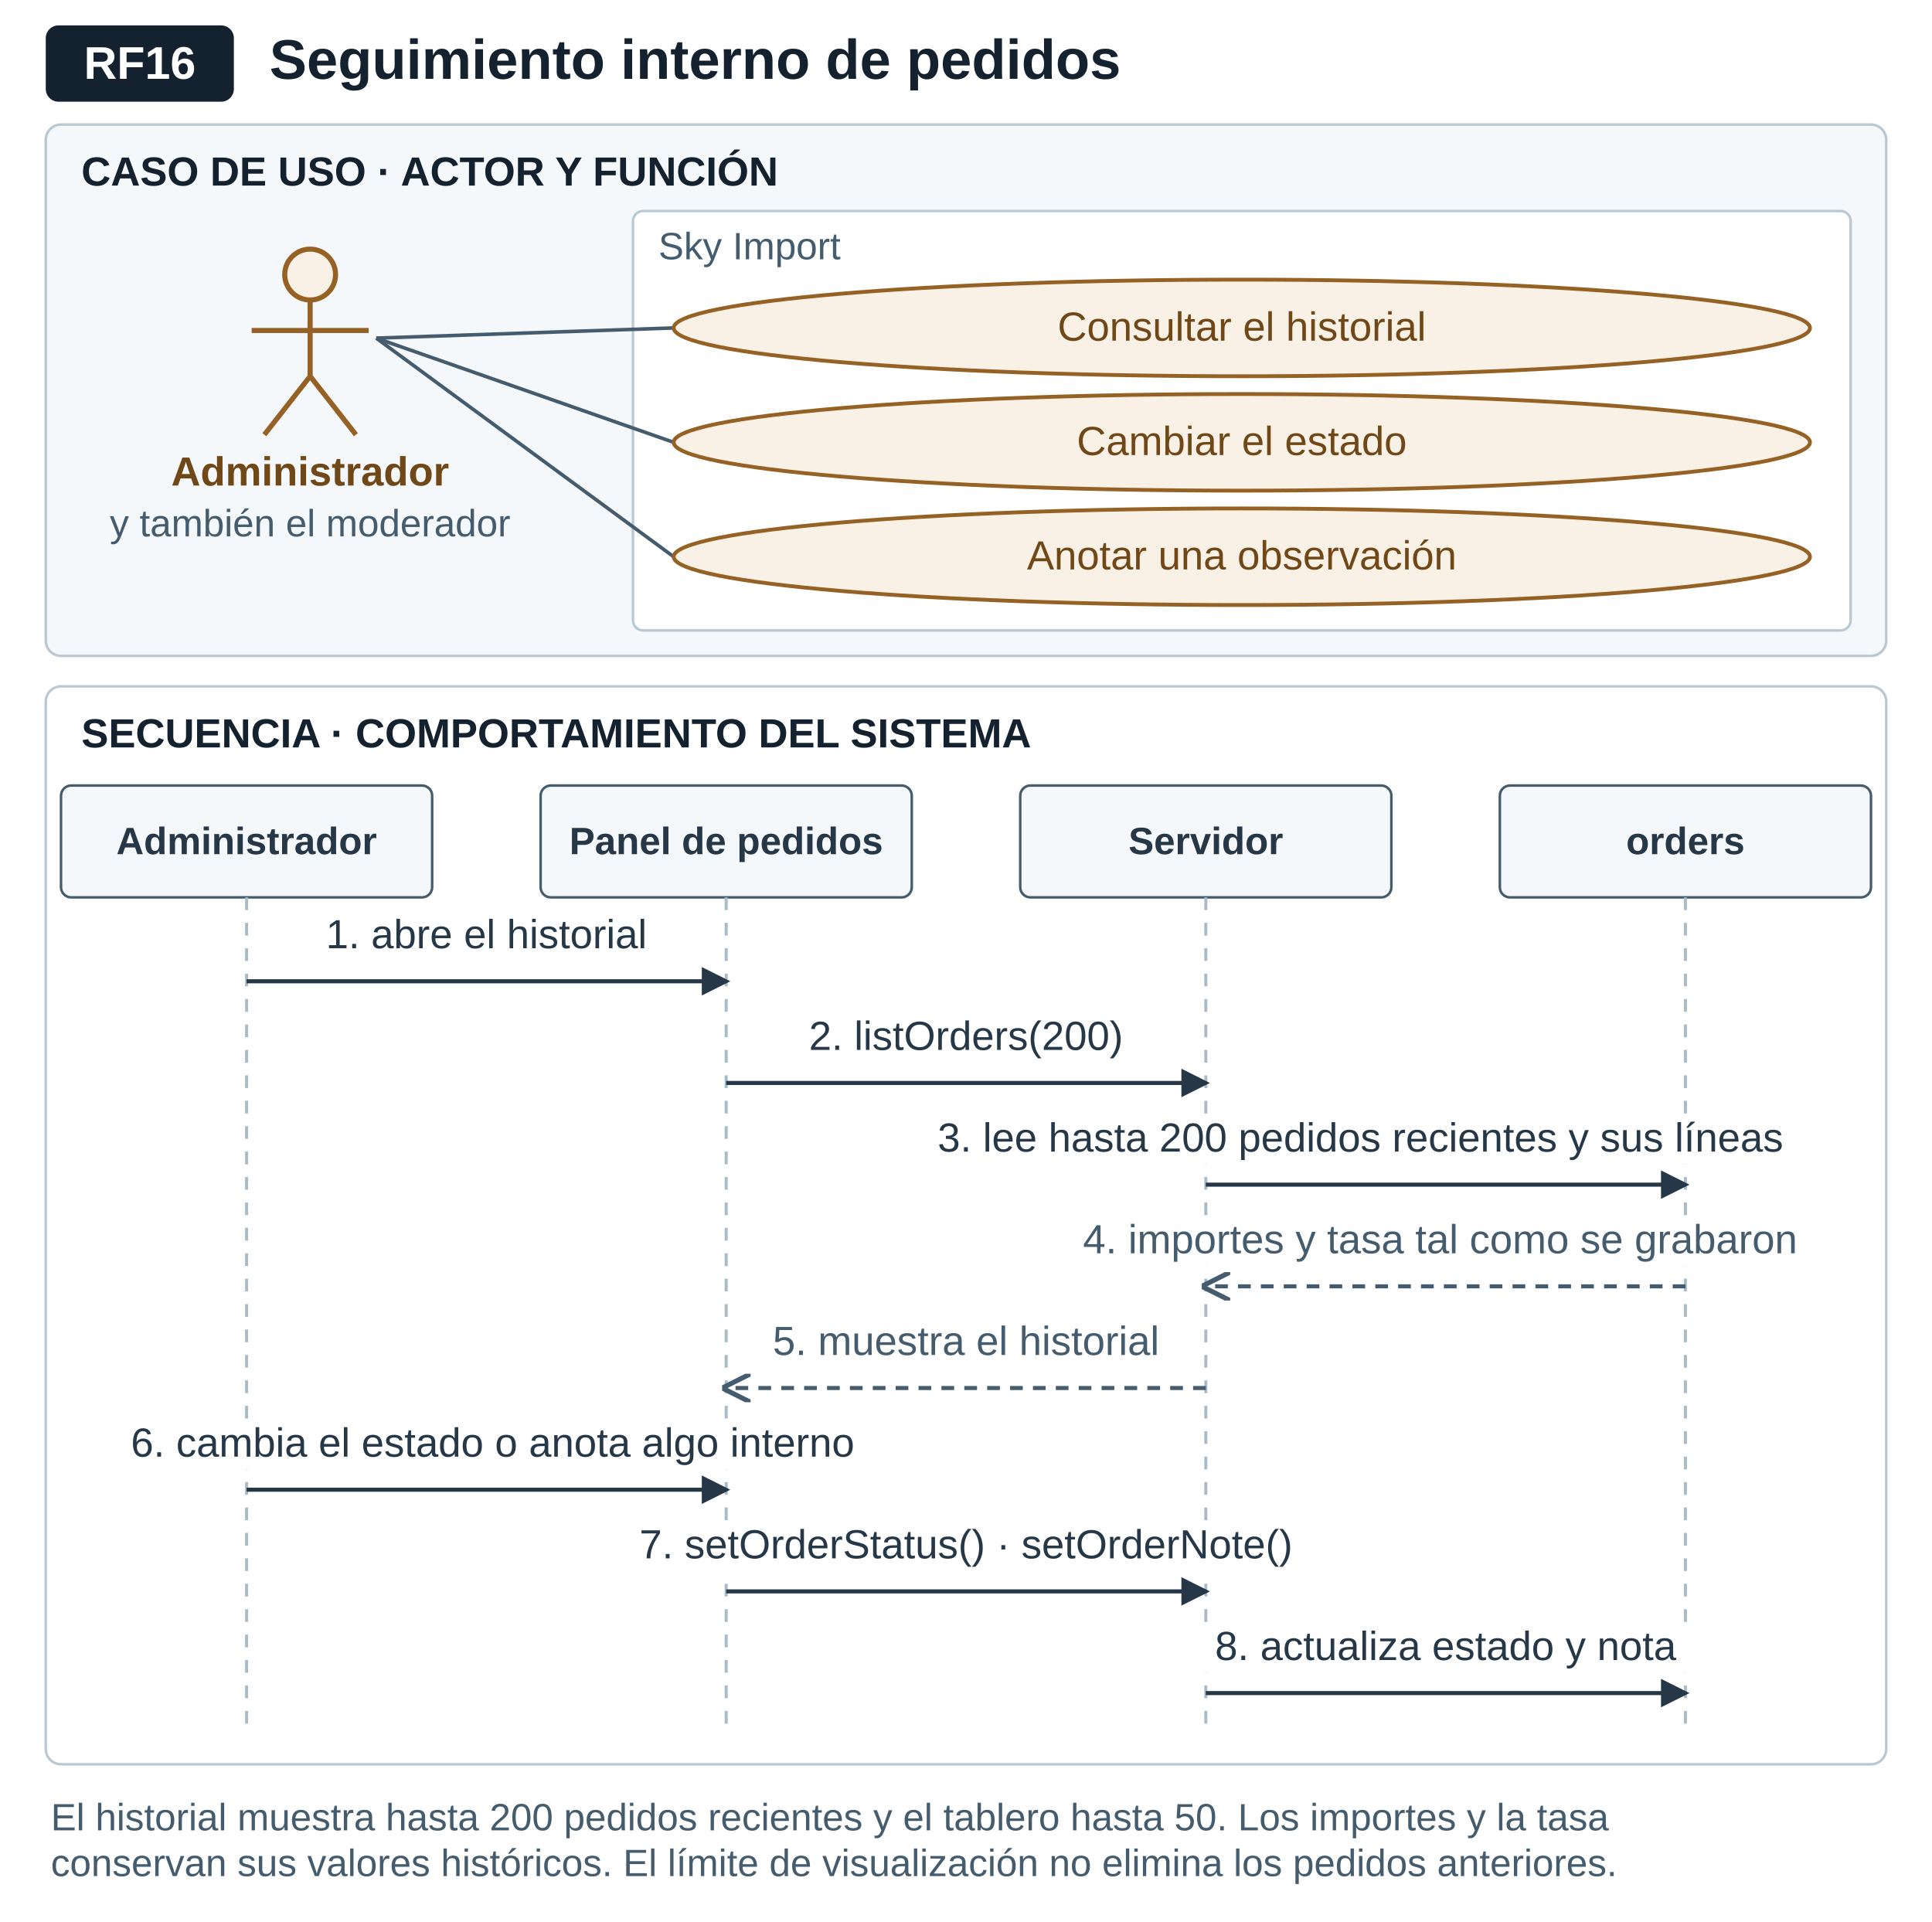
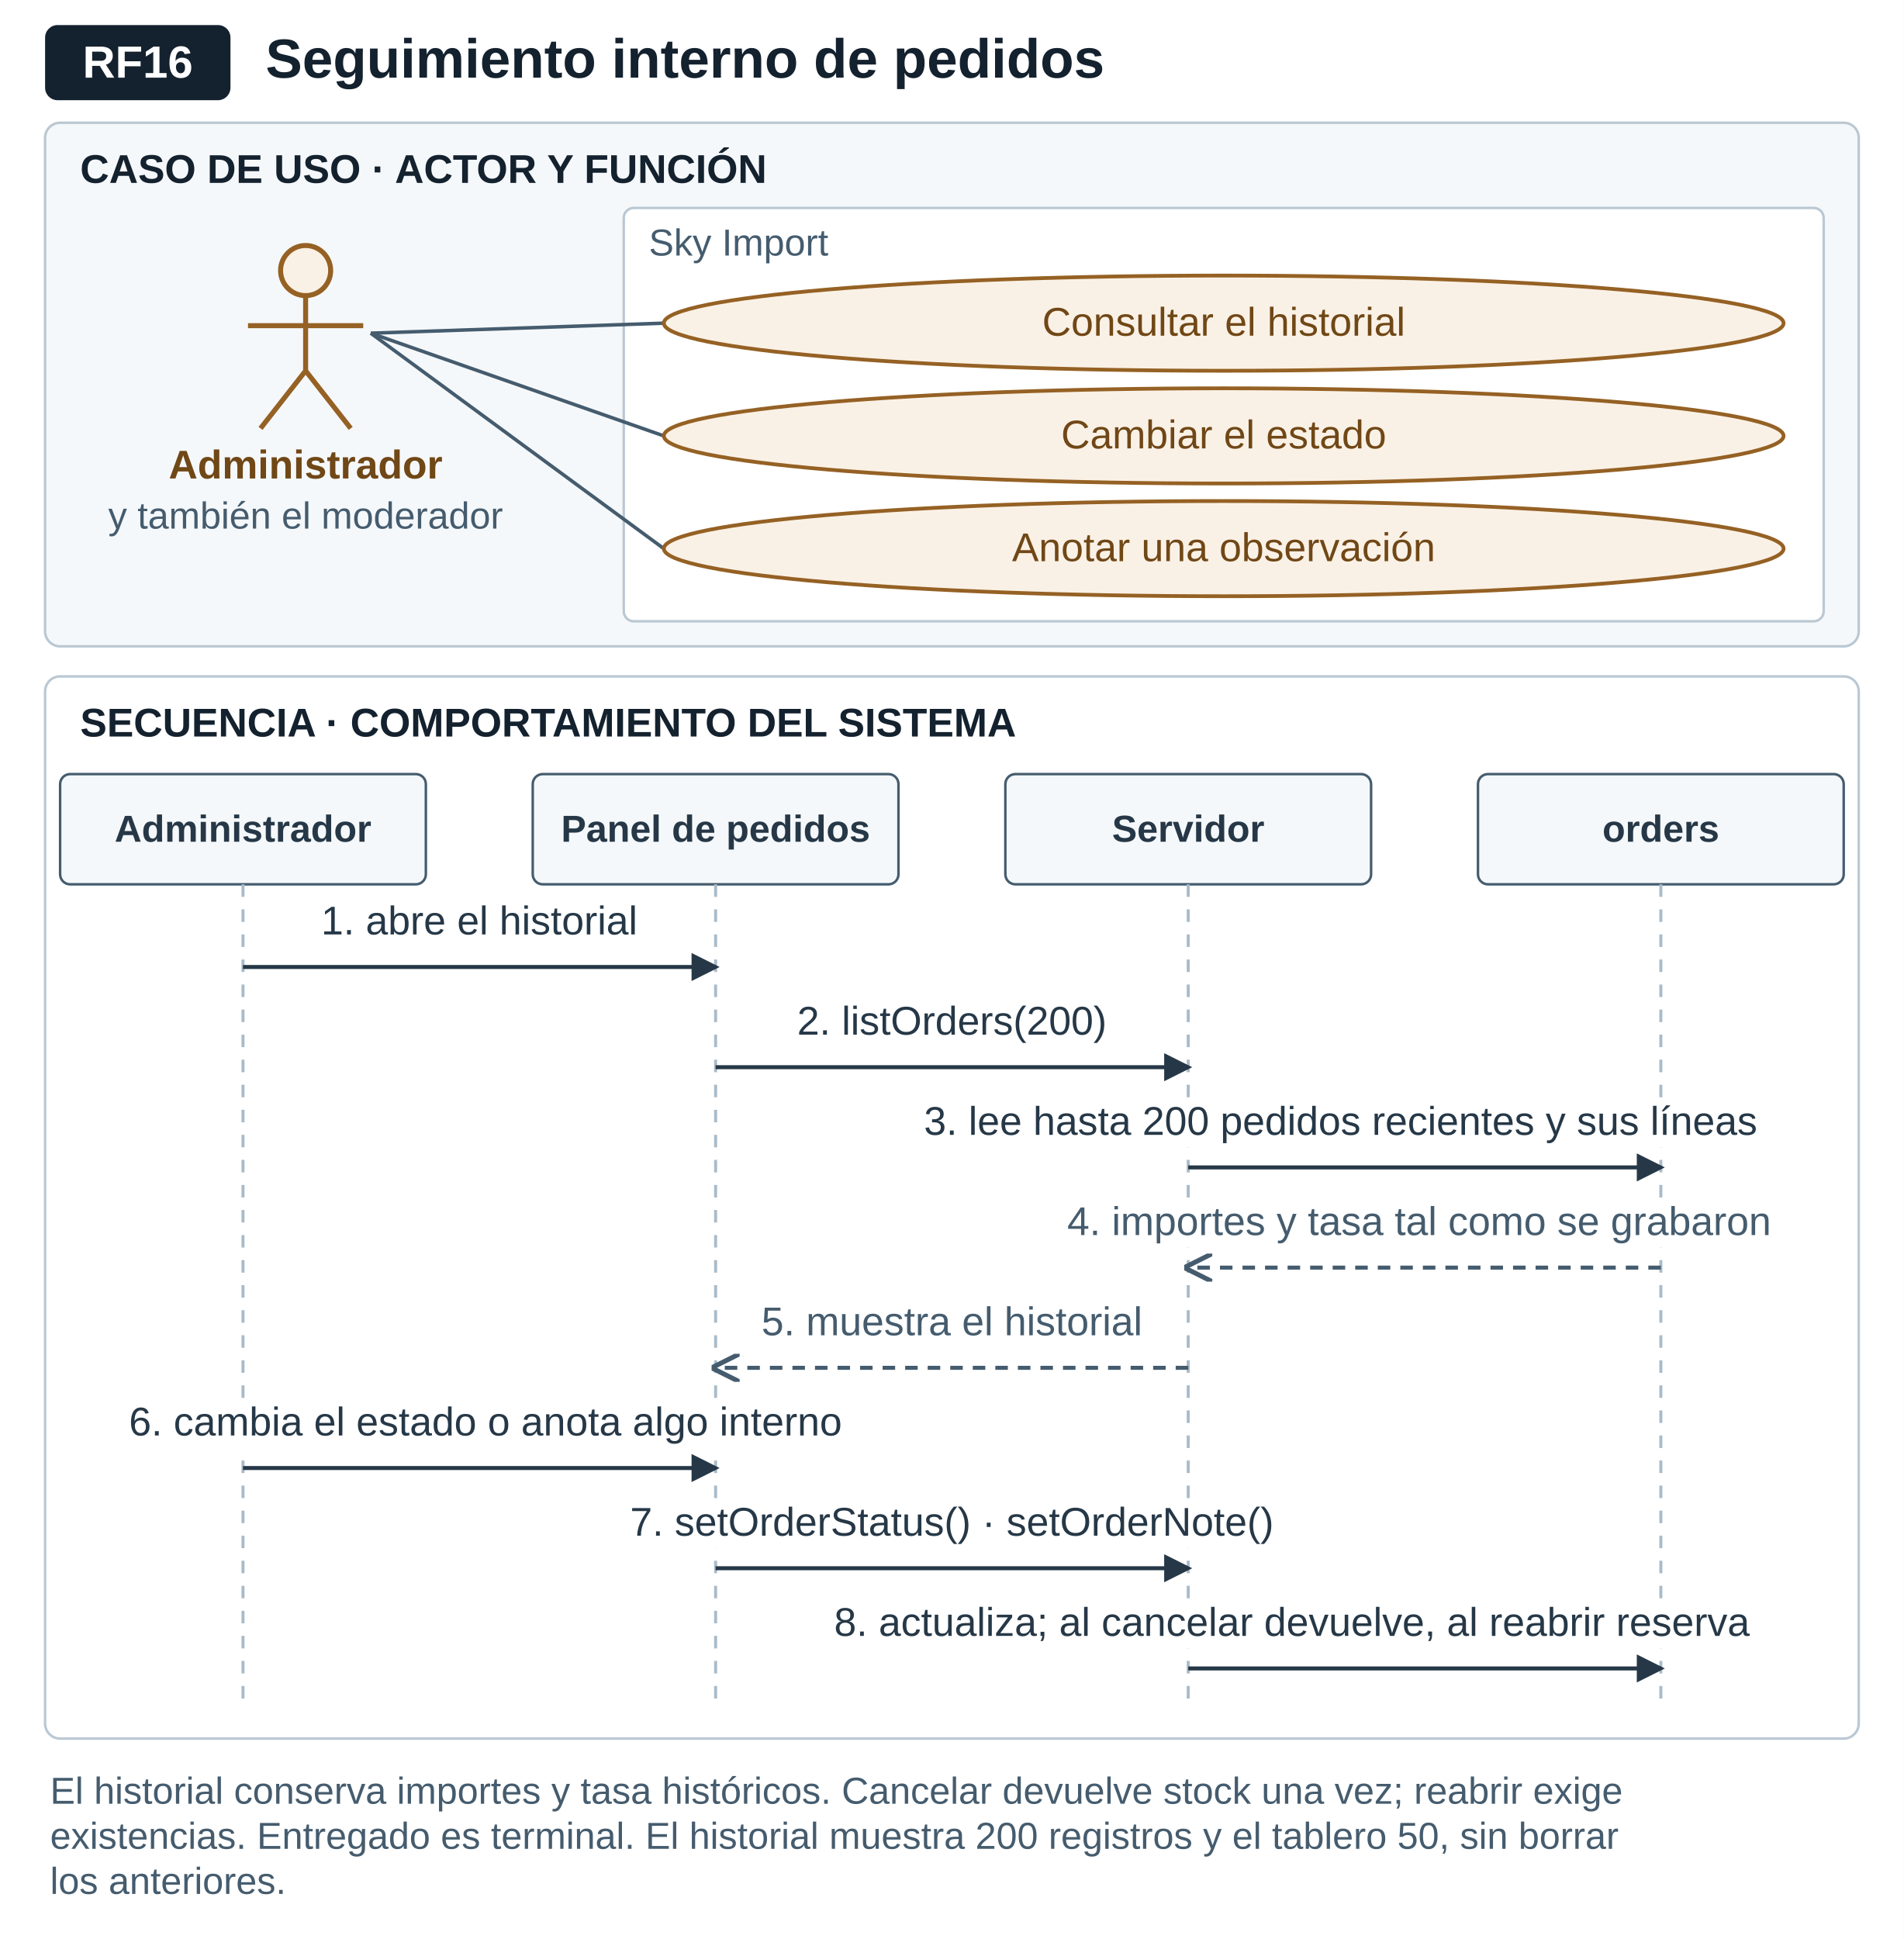
- <svg xmlns="http://www.w3.org/2000/svg" width="760" height="756" viewBox="0 0 760 756" font-family="Arial, sans-serif">
-   <rect width="760" height="756" fill="#ffffff" />
+ <svg xmlns="http://www.w3.org/2000/svg" width="760" height="774" viewBox="0 0 760 774" font-family="Arial, sans-serif">
+   <rect width="760" height="774" fill="#ffffff" />
  <defs>
    <marker id="f-llena" markerWidth="7" markerHeight="7" refX="6" refY="3.5" orient="auto">
      <path d="M0,0 L7,3.5 L0,7 z" fill="#263847" />
    </marker>
    <marker id="f-abierta" markerWidth="7" markerHeight="7" refX="6" refY="3.5" orient="auto">
      <path d="M0,0 L7,3.5 L0,7" fill="none" stroke="#455c6e" stroke-width="1.2" />
    </marker>
  </defs>
  <rect x="18" y="10" width="74" height="30" rx="5" fill="#14212e" />
  <text x="55" y="31" text-anchor="middle" font-size="18" font-weight="700" fill="#ffffff">
    <tspan x="55" dy="0">RF16</tspan>
  </text>
  <text x="106" y="31" text-anchor="start" font-size="22" font-weight="700" fill="#14212e">
    <tspan x="106" dy="0">Seguimiento interno de pedidos</tspan>
  </text>
  <rect x="18" y="49" width="724" height="209" rx="6" fill="#f5f8fa" stroke="#bac8d3" />
  <text x="32" y="73" text-anchor="start" font-size="16" font-weight="700" fill="#14212e">
    <tspan x="32" dy="0">CASO DE USO · ACTOR Y FUNCIÓN</tspan>
  </text>
  <rect x="249" y="83" width="479" height="165" rx="4" fill="#ffffff" stroke="#bac8d3" />
  <text x="259" y="102" text-anchor="start" font-size="15" font-weight="400" fill="#455c6e">
    <tspan x="259" dy="0">Sky Import</tspan>
  </text>
  <line x1="148" y1="133" x2="265" y2="129" stroke="#455c6e" stroke-width="1.4" />
  <line x1="148" y1="133" x2="265" y2="174" stroke="#455c6e" stroke-width="1.4" />
  <line x1="148" y1="133" x2="265" y2="219" stroke="#455c6e" stroke-width="1.4" />
  <g stroke="#956124" stroke-width="2" fill="none">
    <circle cx="122" cy="108" r="10" fill="#faf1e6" />
    <path d="M122 118 v30 m-23,-18 h46 m-23,18 l-18,23 m18,-23 l18,23" />
  </g>
  <text x="122" y="191" text-anchor="middle" font-size="16" font-weight="700" fill="#704716">
    <tspan x="122" dy="0">Administrador</tspan>
  </text>
  <text x="122" y="211" text-anchor="middle" font-size="15" font-weight="400" fill="#455c6e">
    <tspan x="122" dy="0">y también el moderador</tspan>
  </text>
  <ellipse cx="488.5" cy="129" rx="223.5" ry="19" fill="#faf1e6" stroke="#956124" stroke-width="1.5" />
  <text x="488.5" y="134" text-anchor="middle" font-size="16" font-weight="400" fill="#704716">
    <tspan x="488.5" dy="0">Consultar el historial</tspan>
  </text>
  <ellipse cx="488.5" cy="174" rx="223.5" ry="19" fill="#faf1e6" stroke="#956124" stroke-width="1.5" />
  <text x="488.5" y="179" text-anchor="middle" font-size="16" font-weight="400" fill="#704716">
    <tspan x="488.5" dy="0">Cambiar el estado</tspan>
  </text>
  <ellipse cx="488.5" cy="219" rx="223.5" ry="19" fill="#faf1e6" stroke="#956124" stroke-width="1.5" />
  <text x="488.5" y="224" text-anchor="middle" font-size="16" font-weight="400" fill="#704716">
    <tspan x="488.5" dy="0">Anotar una observación</tspan>
  </text>
  <rect x="18" y="270" width="724" height="424" rx="6" fill="#ffffff" stroke="#bac8d3" />
  <text x="32" y="294" text-anchor="start" font-size="16" font-weight="700" fill="#14212e">
    <tspan x="32" dy="0">SECUENCIA · COMPORTAMIENTO DEL SISTEMA</tspan>
  </text>
  <rect x="24" y="309" width="146" height="44" rx="4" fill="#f5f8fa" stroke="#455c6e" />
  <text x="97" y="336" text-anchor="middle" font-size="15" font-weight="700" fill="#263847">
    <tspan x="97" dy="0">Administrador</tspan>
  </text>
  <line x1="97" y1="353" x2="97" y2="682" stroke="#a8bbc9" stroke-width="1.2" stroke-dasharray="5 5" />
  <rect x="212.667" y="309" width="146" height="44" rx="4" fill="#f5f8fa" stroke="#455c6e" />
  <text x="285.667" y="336" text-anchor="middle" font-size="15" font-weight="700" fill="#263847">
    <tspan x="285.667" dy="0">Panel de pedidos</tspan>
  </text>
  <line x1="285.667" y1="353" x2="285.667" y2="682" stroke="#a8bbc9" stroke-width="1.2" stroke-dasharray="5 5" />
  <rect x="401.333" y="309" width="146" height="44" rx="4" fill="#f5f8fa" stroke="#455c6e" />
  <text x="474.333" y="336" text-anchor="middle" font-size="15" font-weight="700" fill="#263847">
    <tspan x="474.333" dy="0">Servidor</tspan>
  </text>
  <line x1="474.333" y1="353" x2="474.333" y2="682" stroke="#a8bbc9" stroke-width="1.2" stroke-dasharray="5 5" />
  <rect x="590" y="309" width="146" height="44" rx="4" fill="#f5f8fa" stroke="#455c6e" />
  <text x="663" y="336" text-anchor="middle" font-size="15" font-weight="700" fill="#263847">
    <tspan x="663" dy="0">orders</tspan>
  </text>
  <line x1="663" y1="353" x2="663" y2="682" stroke="#a8bbc9" stroke-width="1.2" stroke-dasharray="5 5" />
  <rect x="114.573" y="359" width="153.52" height="19" rx="2" fill="#ffffff" />
  <text x="191.333" y="373" text-anchor="middle" font-size="16" font-weight="400" fill="#263847">
    <tspan x="191.333" dy="0">1. abre el historial</tspan>
  </text>
  <line x1="97" y1="386" x2="285.667" y2="386" stroke="#263847" stroke-width="1.6" marker-end="url(#f-llena)" />
  <rect x="300.68" y="399" width="158.64" height="19" rx="2" fill="#ffffff" />
  <text x="380" y="413" text-anchor="middle" font-size="16" font-weight="400" fill="#263847">
    <tspan x="380" dy="0">2. listOrders(200)</tspan>
  </text>
  <line x1="285.667" y1="426" x2="474.333" y2="426" stroke="#263847" stroke-width="1.6" marker-end="url(#f-llena)" />
  <rect x="348.32" y="439" width="373.68" height="19" rx="2" fill="#ffffff" />
  <text x="535.16" y="453" text-anchor="middle" font-size="16" font-weight="400" fill="#263847">
    <tspan x="535.16" dy="0">3. lee hasta 200 pedidos recientes y sus líneas</tspan>
  </text>
  <line x1="474.333" y1="466" x2="663" y2="466" stroke="#263847" stroke-width="1.6" marker-end="url(#f-llena)" />
  <rect x="411.04" y="479" width="310.96" height="19" rx="2" fill="#ffffff" />
  <text x="566.52" y="493" text-anchor="middle" font-size="16" font-weight="400" fill="#455c6e">
    <tspan x="566.52" dy="0">4. importes y tasa tal como se grabaron</tspan>
  </text>
  <line x1="663" y1="506" x2="474.333" y2="506" stroke="#455c6e" stroke-width="1.6" stroke-dasharray="5 4" marker-end="url(#f-abierta)" />
  <rect x="290.28" y="519" width="179.44" height="19" rx="2" fill="#ffffff" />
  <text x="380" y="533" text-anchor="middle" font-size="16" font-weight="400" fill="#455c6e">
    <tspan x="380" dy="0">5. muestra el historial</tspan>
  </text>
  <line x1="474.333" y1="546" x2="285.667" y2="546" stroke="#455c6e" stroke-width="1.6" stroke-dasharray="5 4" marker-end="url(#f-abierta)" />
  <rect x="38" y="559" width="311.6" height="19" rx="2" fill="#ffffff" />
  <text x="193.8" y="573" text-anchor="middle" font-size="16" font-weight="400" fill="#263847">
    <tspan x="193.8" dy="0">6. cambia el estado o anota algo interno</tspan>
  </text>
  <line x1="97" y1="586" x2="285.667" y2="586" stroke="#263847" stroke-width="1.6" marker-end="url(#f-llena)" />
  <rect x="222.6" y="599" width="314.8" height="19" rx="2" fill="#ffffff" />
  <text x="380" y="613" text-anchor="middle" font-size="16" font-weight="400" fill="#263847">
    <tspan x="380" dy="0">7. setOrderStatus() · setOrderNote()</tspan>
  </text>
  <line x1="285.667" y1="626" x2="474.333" y2="626" stroke="#263847" stroke-width="1.6" marker-end="url(#f-llena)" />
-   <rect x="463.827" y="639" width="209.68" height="19" rx="2" fill="#ffffff" />
-   <text x="568.667" y="653" text-anchor="middle" font-size="16" font-weight="400" fill="#263847">
-     <tspan x="568.667" dy="0">8. actualiza estado y nota</tspan>
+   <rect x="309.44" y="639" width="412.56" height="19" rx="2" fill="#ffffff" />
+   <text x="515.72" y="653" text-anchor="middle" font-size="16" font-weight="400" fill="#263847">
+     <tspan x="515.72" dy="0">8. actualiza; al cancelar devuelve, al reabrir reserva</tspan>
  </text>
  <line x1="474.333" y1="666" x2="663" y2="666" stroke="#263847" stroke-width="1.6" marker-end="url(#f-llena)" />
  <text x="20" y="720" text-anchor="start" font-size="15" font-weight="400" fill="#455c6e">
-     <tspan x="20" dy="0">El historial muestra hasta 200 pedidos recientes y el tablero hasta 50. Los importes y la tasa</tspan>
-     <tspan x="20" dy="18">conservan sus valores históricos. El límite de visualización no elimina los pedidos anteriores.</tspan>
+     <tspan x="20" dy="0">El historial conserva importes y tasa históricos. Cancelar devuelve stock una vez; reabrir exige</tspan>
+     <tspan x="20" dy="18">existencias. Entregado es terminal. El historial muestra 200 registros y el tablero 50, sin borrar</tspan>
+     <tspan x="20" dy="18">los anteriores.</tspan>
  </text>
</svg>
